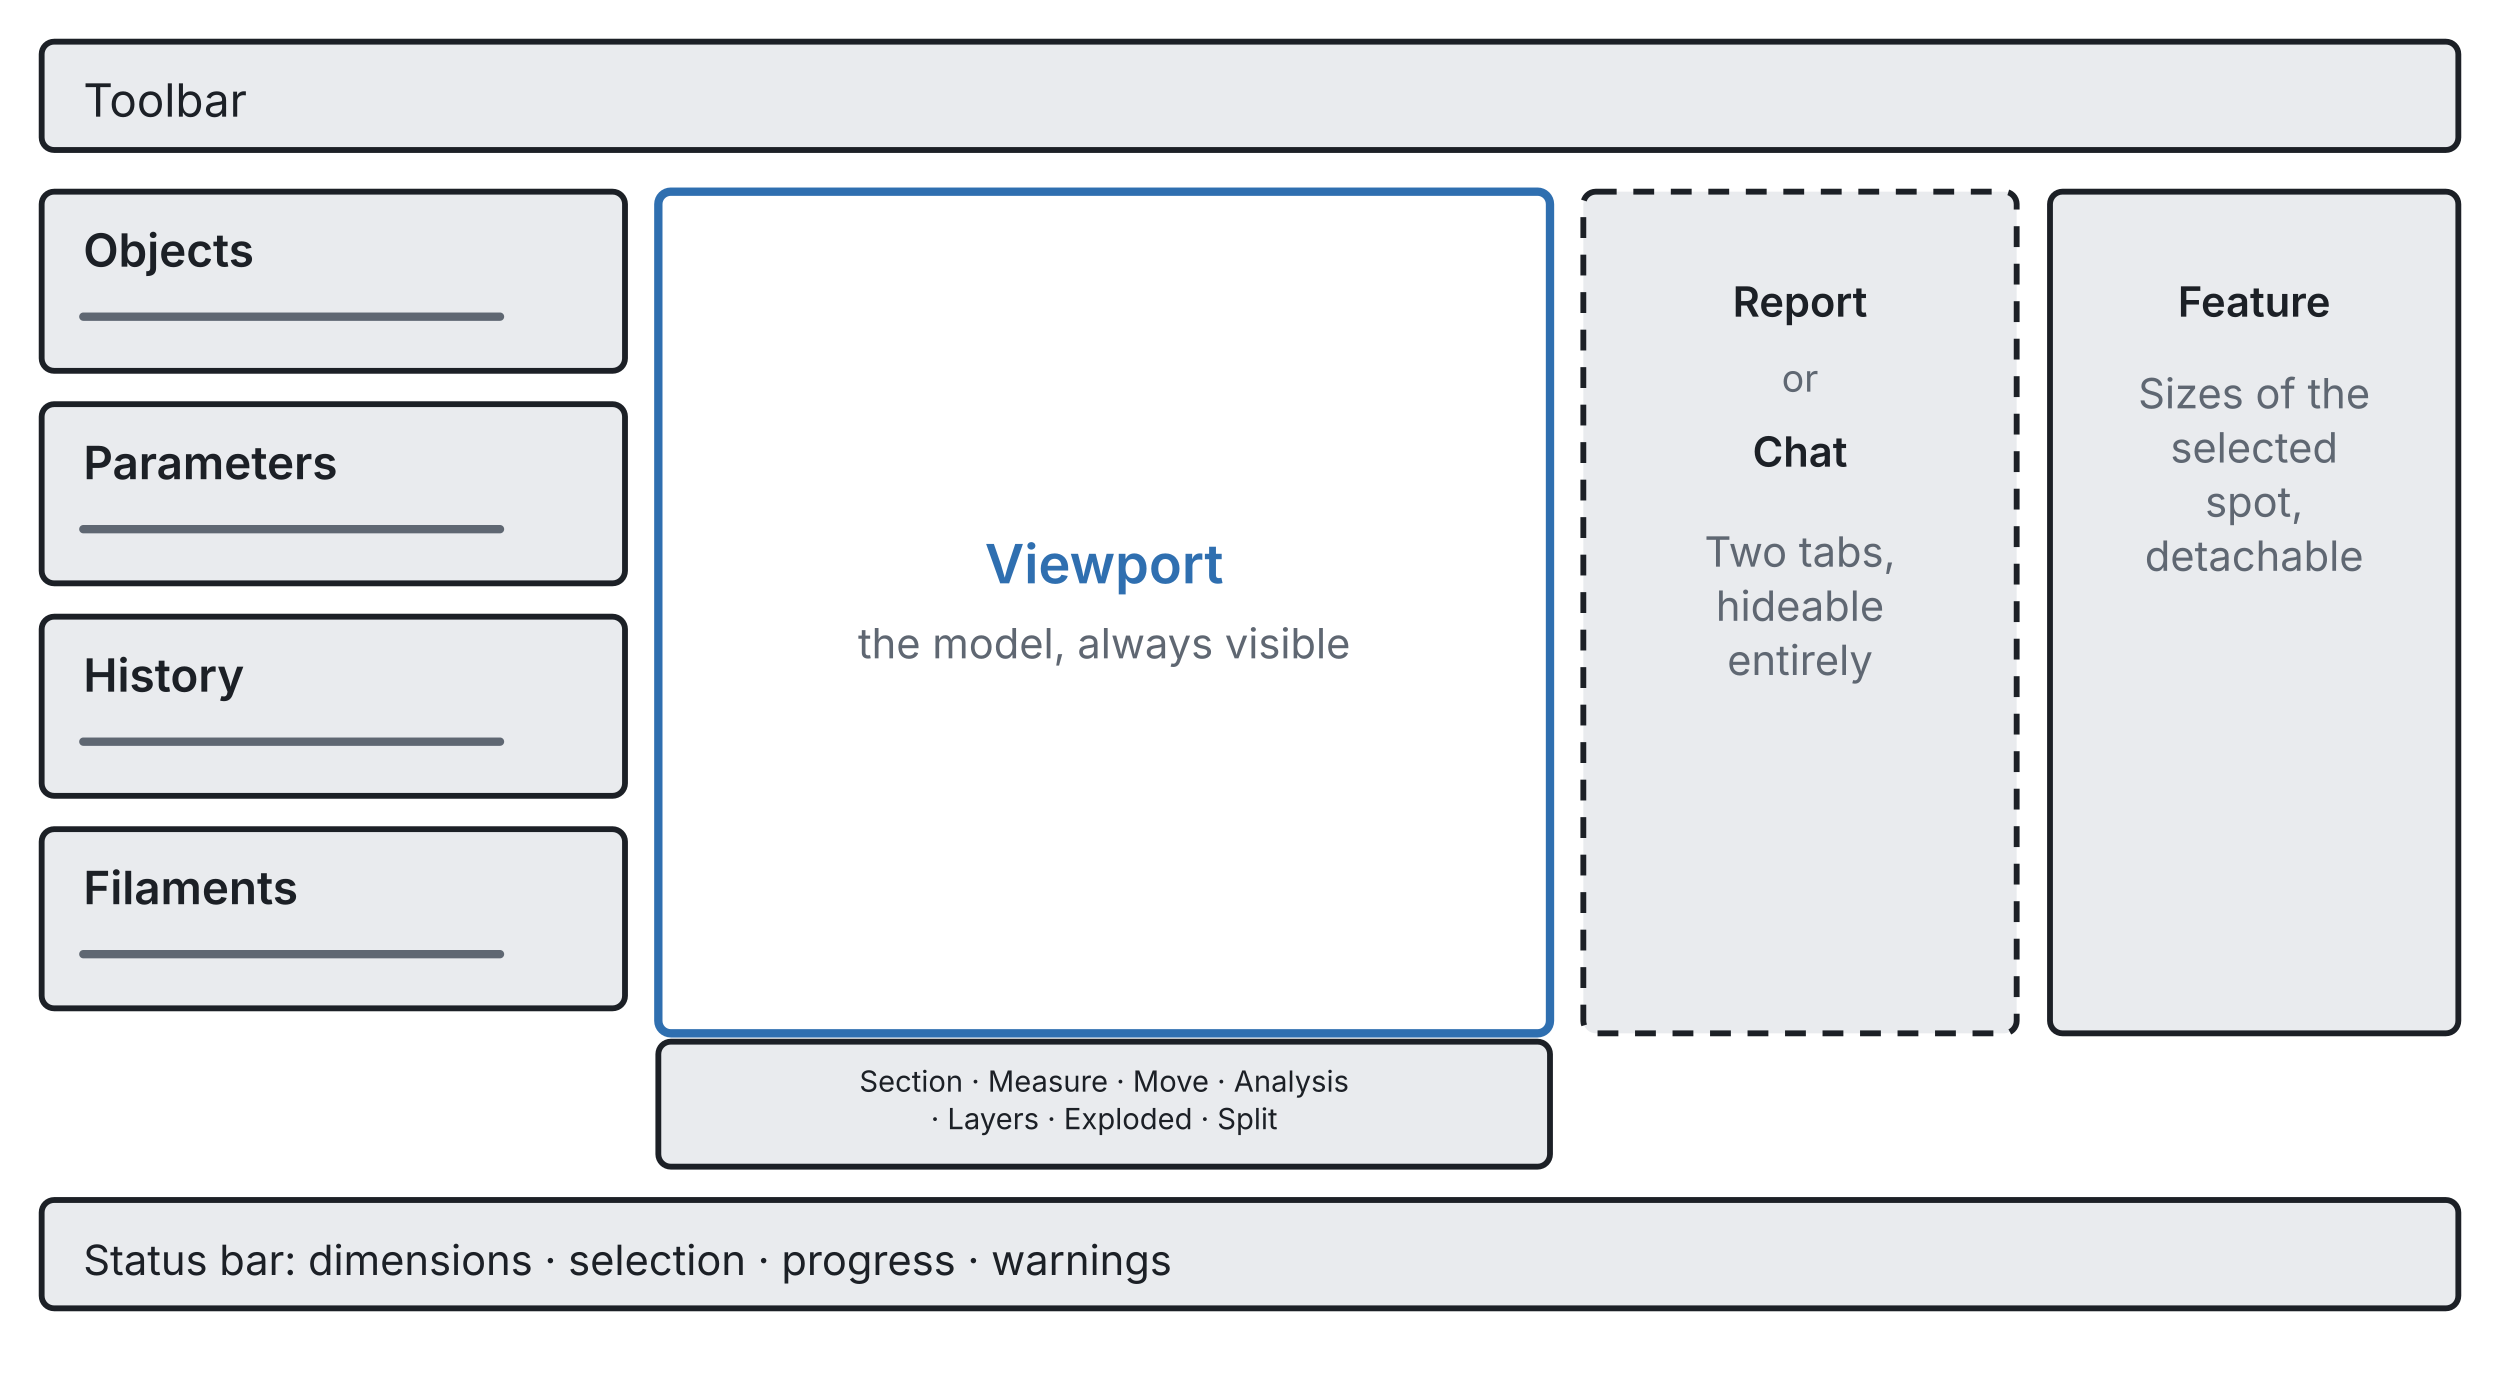
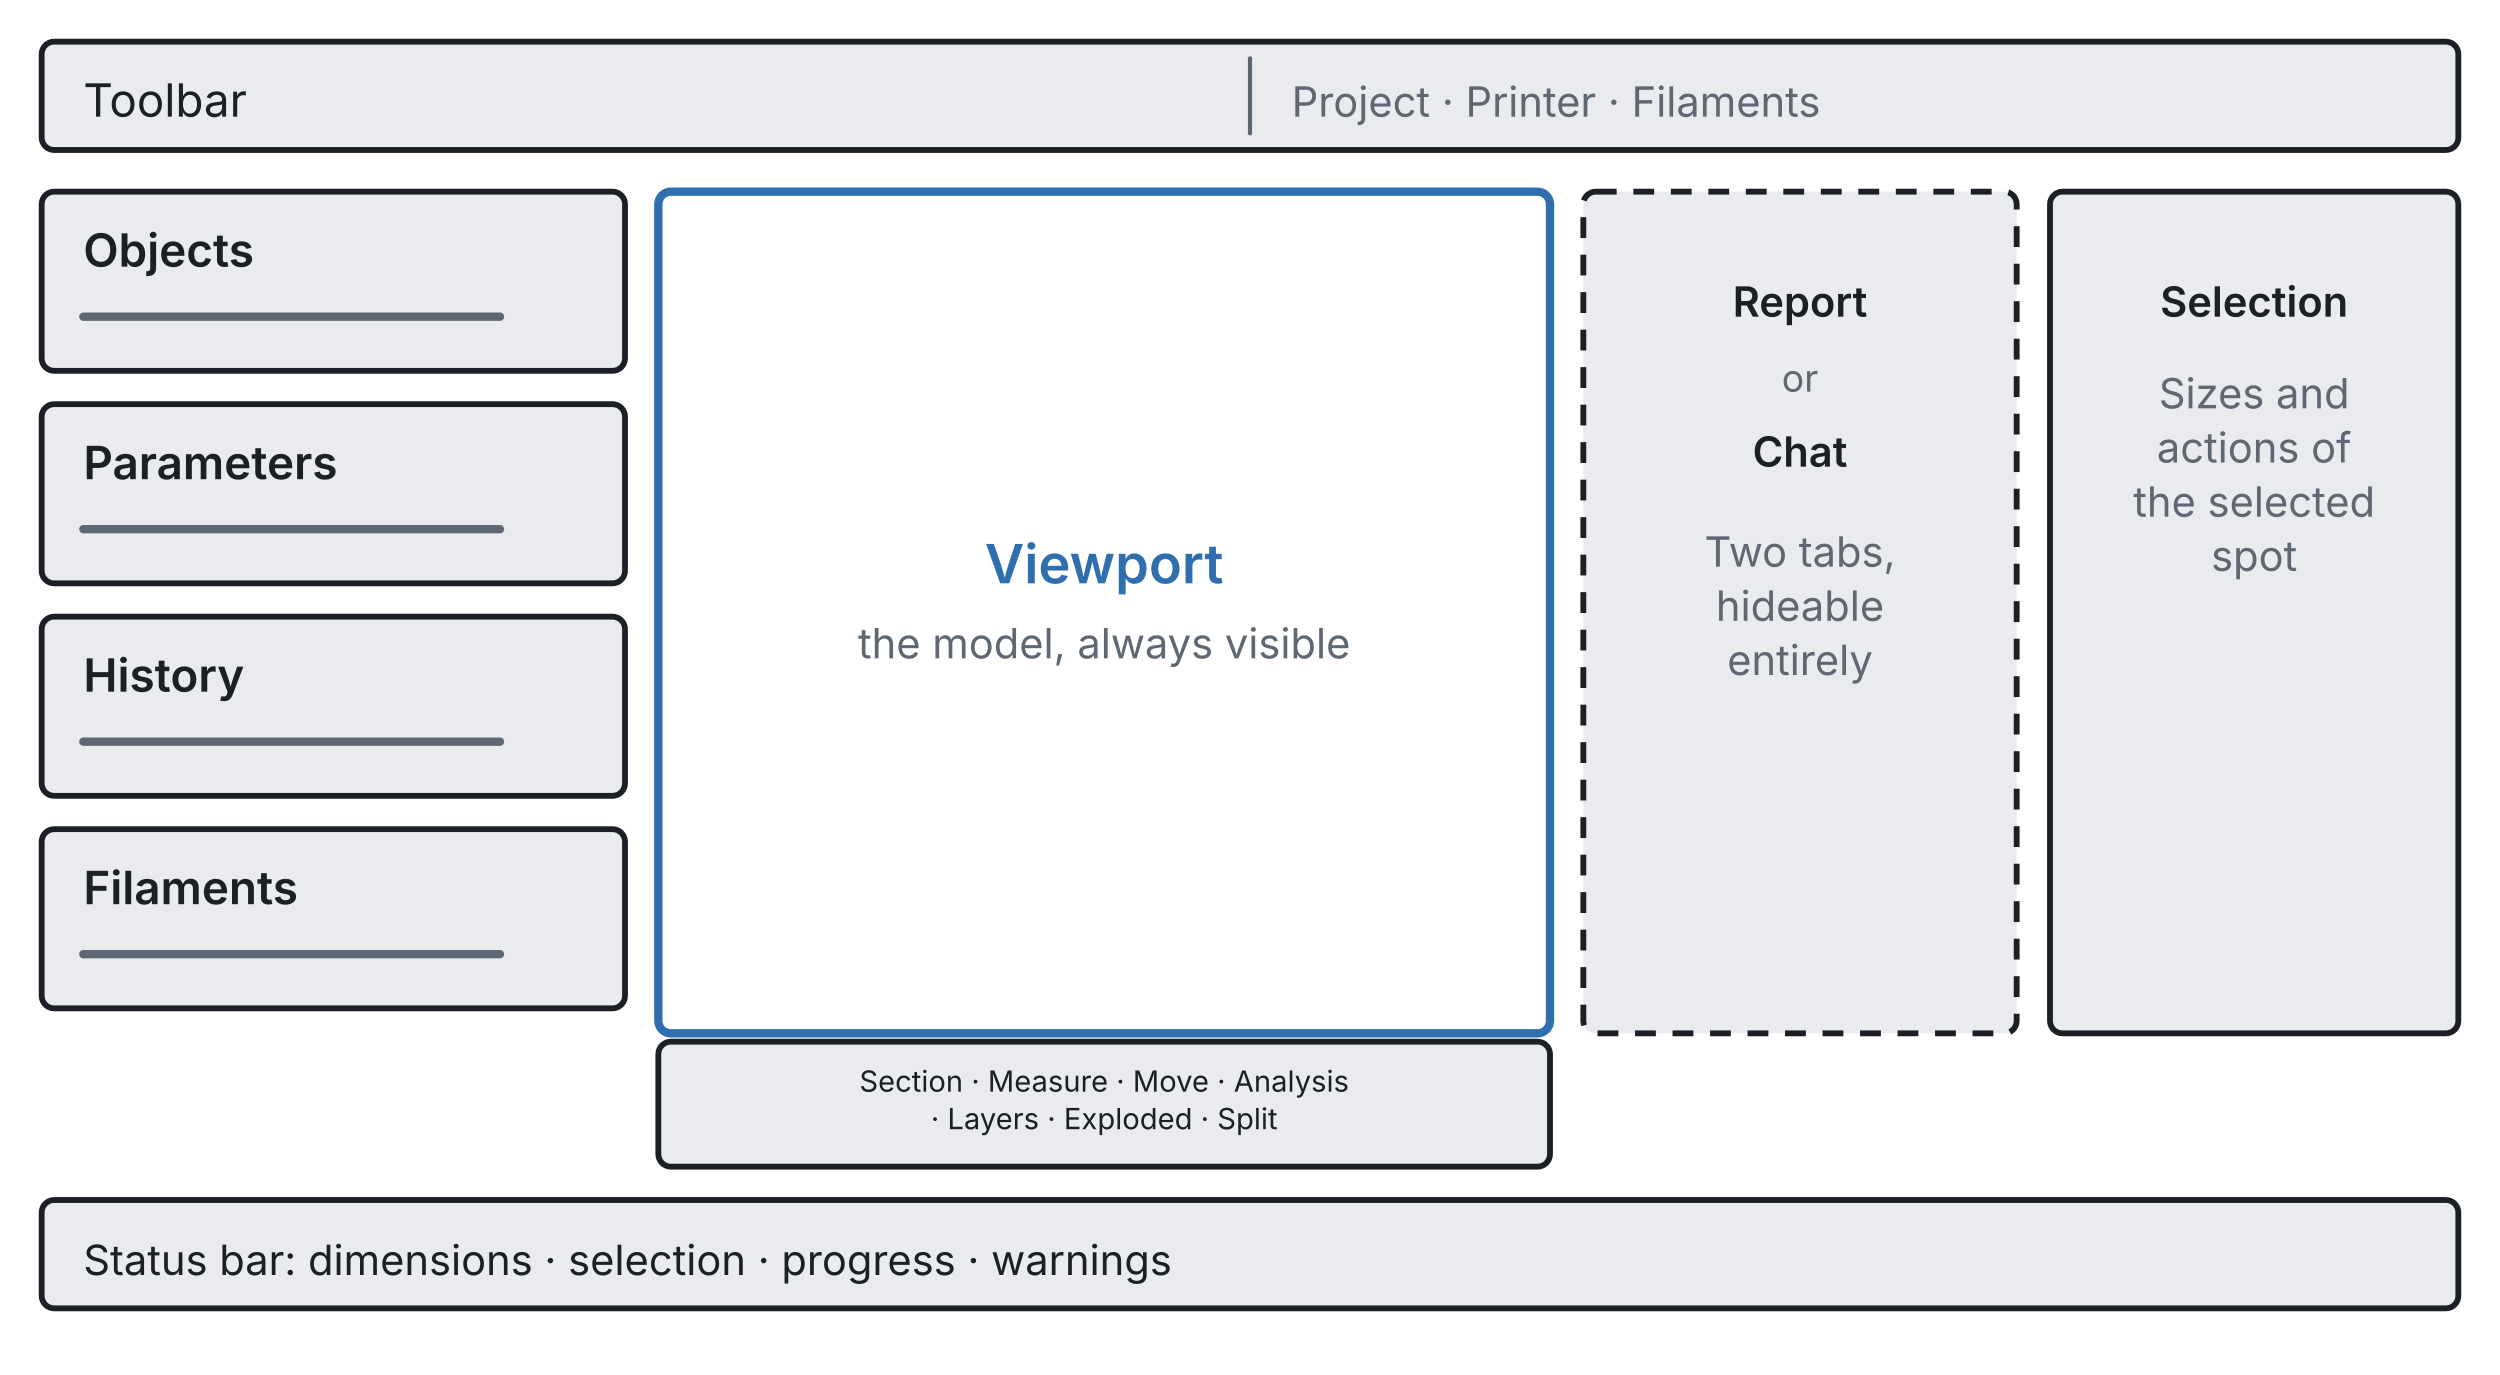
<svg xmlns="http://www.w3.org/2000/svg" viewBox="0 0 600 330" width="600" height="330">
  <rect x="0" y="0" width="600" height="330" fill="#ffffff" />
  <rect x="10" y="10" width="580" height="26" rx="3" fill="#e9ebee" stroke="#1c2026" stroke-width="1.4" />
  <text x="20" y="28" fill="#1c2026" font-size="11" font-family="system-ui, -apple-system, Segoe UI, sans-serif" text-anchor="start">Toolbar</text>
+   <line x1="300" y1="14" x2="300" y2="32" stroke="#5f6772" stroke-width="1" stroke-linecap="round" />
+   <text x="310" y="28" fill="#5f6772" font-size="10" font-family="system-ui, -apple-system, Segoe UI, sans-serif" text-anchor="start">Project · Printer · Filaments</text>
  <rect x="10" y="46" width="140" height="43" rx="3" fill="#e9ebee" stroke="#1c2026" stroke-width="1.4" />
  <text x="20" y="64" fill="#1c2026" font-size="11" font-family="system-ui, -apple-system, Segoe UI, sans-serif" text-anchor="start" font-weight="600">Objects</text>
  <line x1="20" y1="76" x2="120" y2="76" stroke="#5f6772" stroke-width="2" stroke-linecap="round" />
  <rect x="10" y="97" width="140" height="43" rx="3" fill="#e9ebee" stroke="#1c2026" stroke-width="1.4" />
  <text x="20" y="115" fill="#1c2026" font-size="11" font-family="system-ui, -apple-system, Segoe UI, sans-serif" text-anchor="start" font-weight="600">Parameters</text>
  <line x1="20" y1="127" x2="120" y2="127" stroke="#5f6772" stroke-width="2" stroke-linecap="round" />
  <rect x="10" y="148" width="140" height="43" rx="3" fill="#e9ebee" stroke="#1c2026" stroke-width="1.4" />
  <text x="20" y="166" fill="#1c2026" font-size="11" font-family="system-ui, -apple-system, Segoe UI, sans-serif" text-anchor="start" font-weight="600">History</text>
  <line x1="20" y1="178" x2="120" y2="178" stroke="#5f6772" stroke-width="2" stroke-linecap="round" />
  <rect x="10" y="199" width="140" height="43" rx="3" fill="#e9ebee" stroke="#1c2026" stroke-width="1.4" />
  <text x="20" y="217" fill="#1c2026" font-size="11" font-family="system-ui, -apple-system, Segoe UI, sans-serif" text-anchor="start" font-weight="600">Filaments</text>
  <line x1="20" y1="229" x2="120" y2="229" stroke="#5f6772" stroke-width="2" stroke-linecap="round" />
  <rect x="158" y="46" width="214" height="202" rx="3" fill="none" stroke="#2f6fb0" stroke-width="2" />
  <text x="265" y="140" fill="#2f6fb0" font-size="13" font-family="system-ui, -apple-system, Segoe UI, sans-serif" text-anchor="middle" font-weight="600">Viewport</text>
  <text x="265" y="158" fill="#5f6772" font-size="10" font-family="system-ui, -apple-system, Segoe UI, sans-serif" text-anchor="middle">the model, always visible</text>
  <rect x="380" y="46" width="104" height="202" rx="3" fill="#e9ebee" stroke="#1c2026" stroke-width="1.4" stroke-dasharray="5 4" />
  <text x="432" y="76" fill="#1c2026" font-size="10" font-family="system-ui, -apple-system, Segoe UI, sans-serif" text-anchor="middle" font-weight="600">Report</text>
  <text x="432" y="94" fill="#5f6772" font-size="9" font-family="system-ui, -apple-system, Segoe UI, sans-serif" text-anchor="middle">or</text>
  <text x="432" y="112" fill="#1c2026" font-size="10" font-family="system-ui, -apple-system, Segoe UI, sans-serif" text-anchor="middle" font-weight="600">Chat</text>
  <text x="432" y="136" fill="#5f6772" font-size="10" font-family="system-ui, -apple-system, Segoe UI, sans-serif" text-anchor="middle">Two tabs,</text>
  <text x="432" y="149" fill="#5f6772" font-size="10" font-family="system-ui, -apple-system, Segoe UI, sans-serif" text-anchor="middle">hideable</text>
  <text x="432" y="162" fill="#5f6772" font-size="10" font-family="system-ui, -apple-system, Segoe UI, sans-serif" text-anchor="middle">entirely</text>
  <rect x="492" y="46" width="98" height="202" rx="3" fill="#e9ebee" stroke="#1c2026" stroke-width="1.4" />
-   <text x="541" y="76" fill="#1c2026" font-size="10" font-family="system-ui, -apple-system, Segoe UI, sans-serif" text-anchor="middle" font-weight="600">Feature</text>
-   <text x="541" y="98" fill="#5f6772" font-size="10" font-family="system-ui, -apple-system, Segoe UI, sans-serif" text-anchor="middle">Sizes of the</text>
-   <text x="541" y="111" fill="#5f6772" font-size="10" font-family="system-ui, -apple-system, Segoe UI, sans-serif" text-anchor="middle">selected</text>
-   <text x="541" y="124" fill="#5f6772" font-size="10" font-family="system-ui, -apple-system, Segoe UI, sans-serif" text-anchor="middle">spot,</text>
-   <text x="541" y="137" fill="#5f6772" font-size="10" font-family="system-ui, -apple-system, Segoe UI, sans-serif" text-anchor="middle">detachable</text>
+   <text x="541" y="76" fill="#1c2026" font-size="10" font-family="system-ui, -apple-system, Segoe UI, sans-serif" text-anchor="middle" font-weight="600">Selection</text>
+   <text x="541" y="98" fill="#5f6772" font-size="10" font-family="system-ui, -apple-system, Segoe UI, sans-serif" text-anchor="middle">Sizes and</text>
+   <text x="541" y="111" fill="#5f6772" font-size="10" font-family="system-ui, -apple-system, Segoe UI, sans-serif" text-anchor="middle">actions of</text>
+   <text x="541" y="124" fill="#5f6772" font-size="10" font-family="system-ui, -apple-system, Segoe UI, sans-serif" text-anchor="middle">the selected</text>
+   <text x="541" y="137" fill="#5f6772" font-size="10" font-family="system-ui, -apple-system, Segoe UI, sans-serif" text-anchor="middle">spot</text>
  <rect x="158" y="250" width="214" height="30" rx="3" fill="#e9ebee" stroke="#1c2026" stroke-width="1.4" />
  <text x="265" y="262" fill="#1c2026" font-size="7" font-family="system-ui, -apple-system, Segoe UI, sans-serif" text-anchor="middle">Section · Measure · Move · Analysis</text>
  <text x="265" y="271" fill="#1c2026" font-size="7" font-family="system-ui, -apple-system, Segoe UI, sans-serif" text-anchor="middle">· Layers · Exploded · Split</text>
  <rect x="10" y="288" width="580" height="26" rx="3" fill="#e9ebee" stroke="#1c2026" stroke-width="1.4" />
  <text x="20" y="306" fill="#1c2026" font-size="10" font-family="system-ui, -apple-system, Segoe UI, sans-serif" text-anchor="start">Status bar: dimensions · selection · progress · warnings</text>
</svg>
